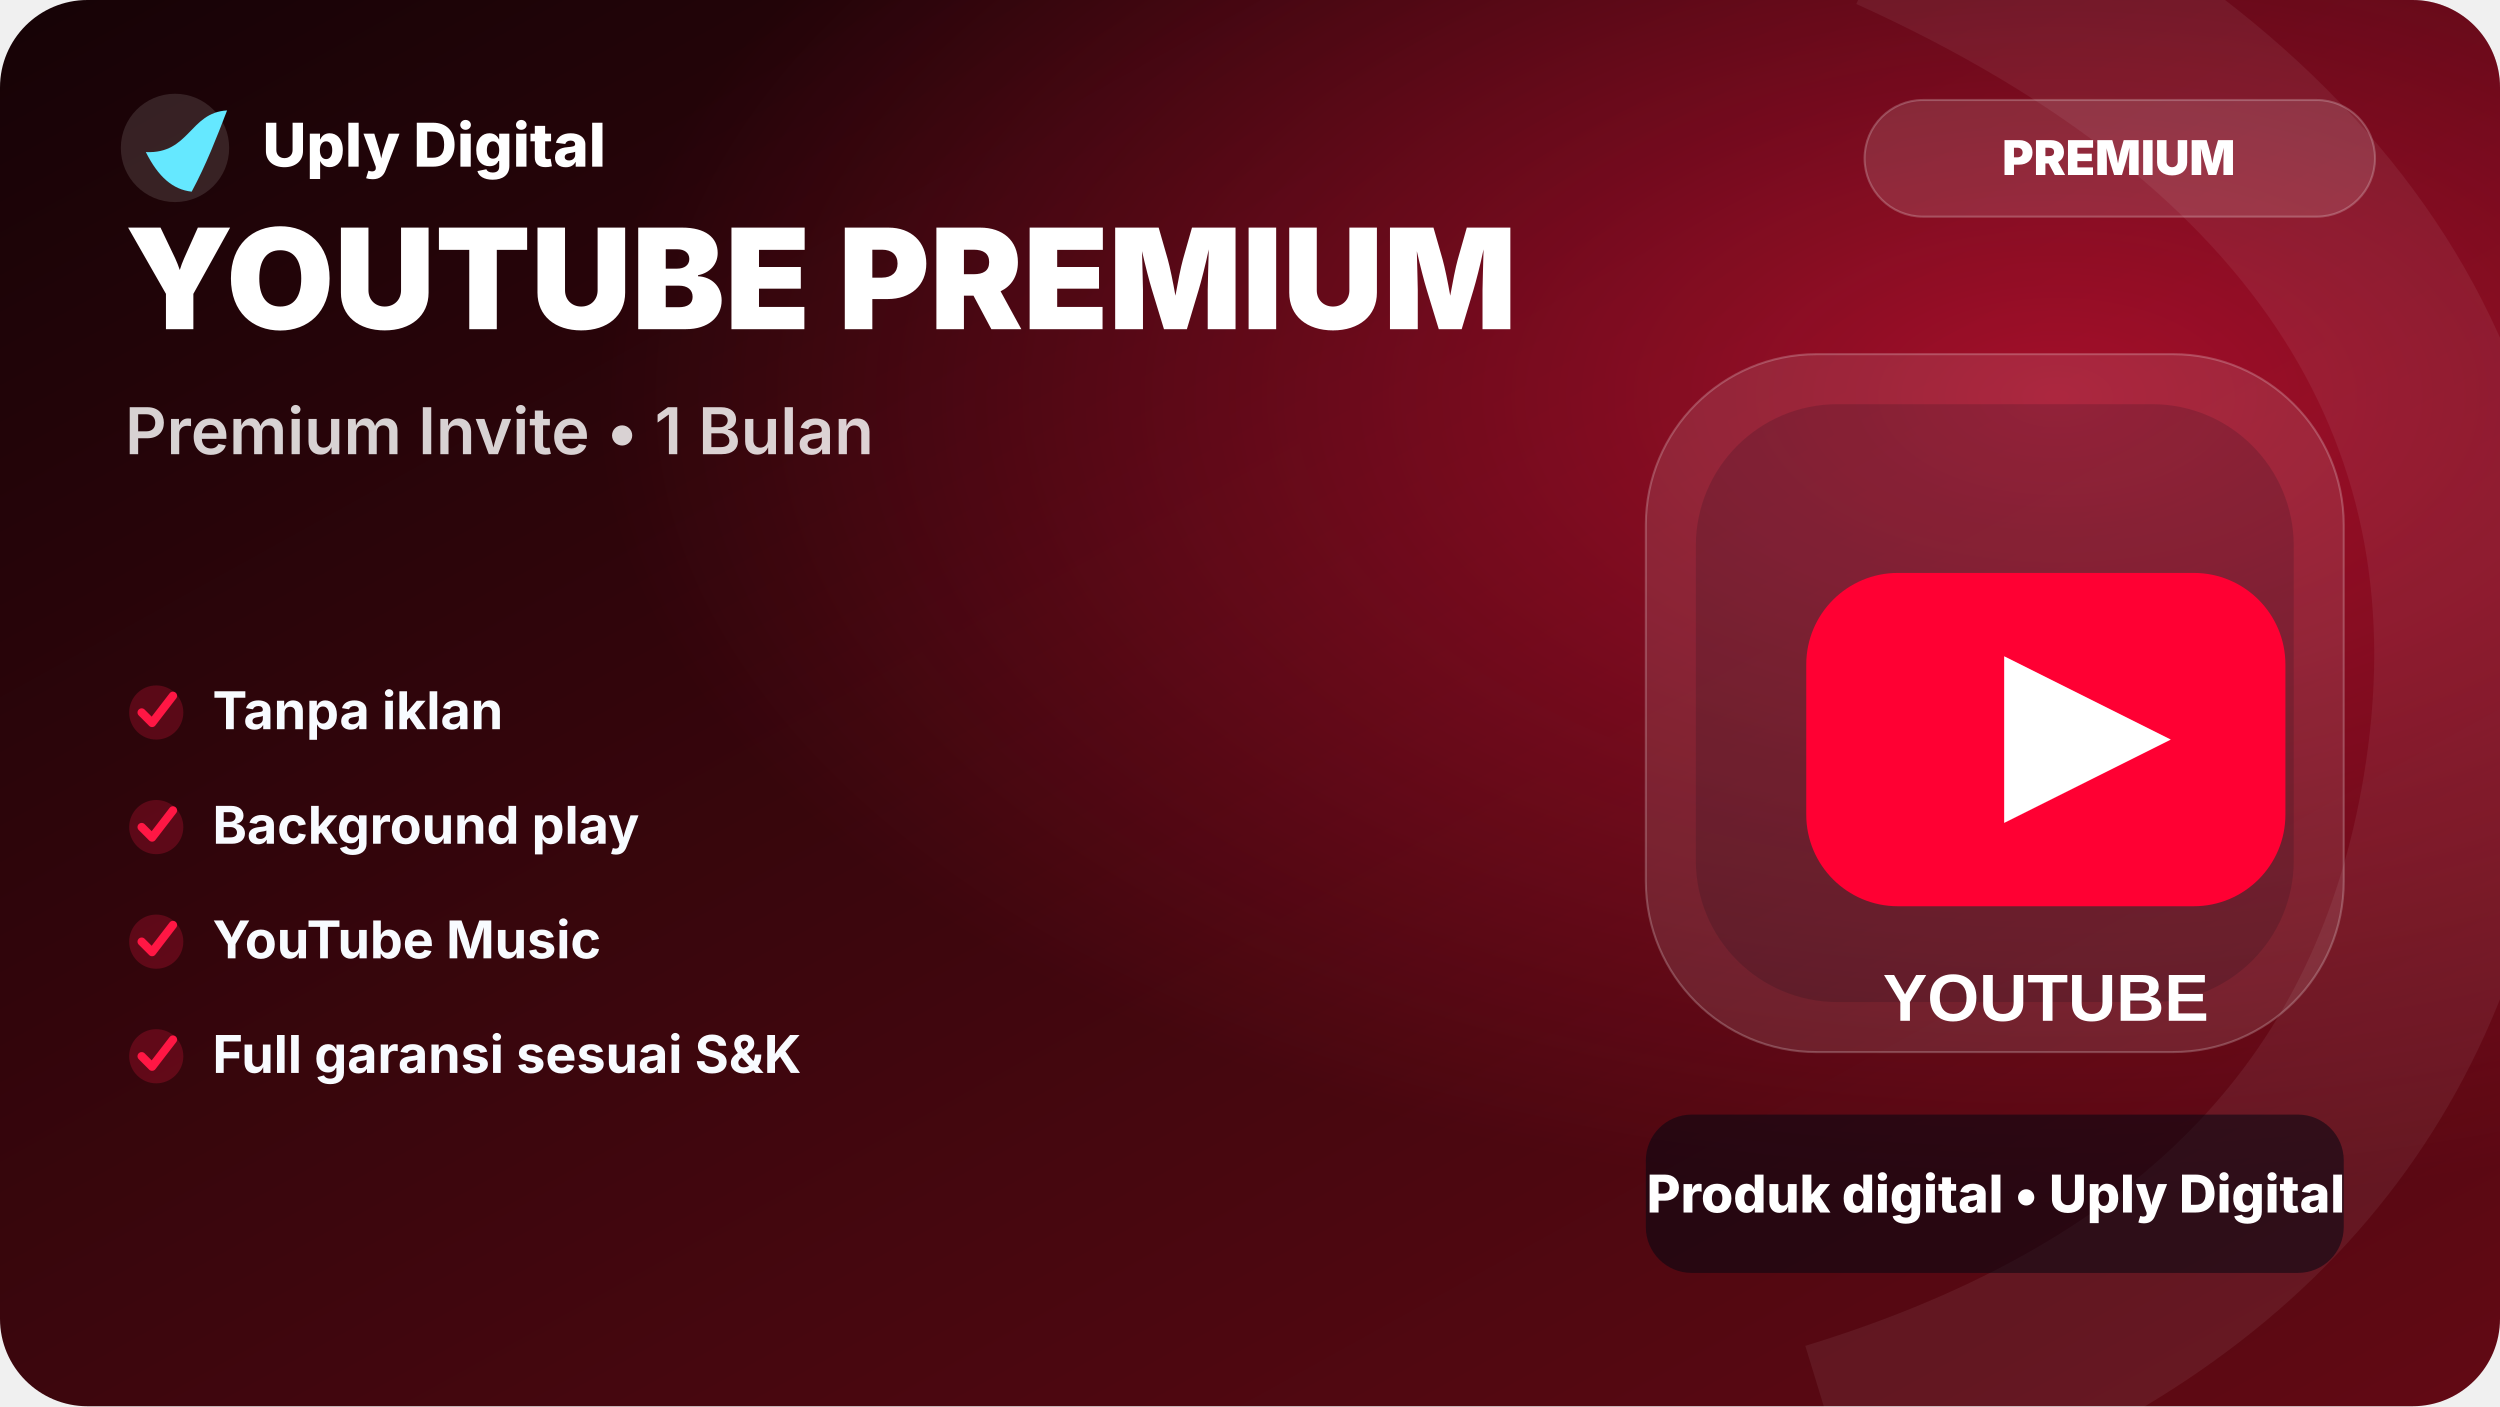
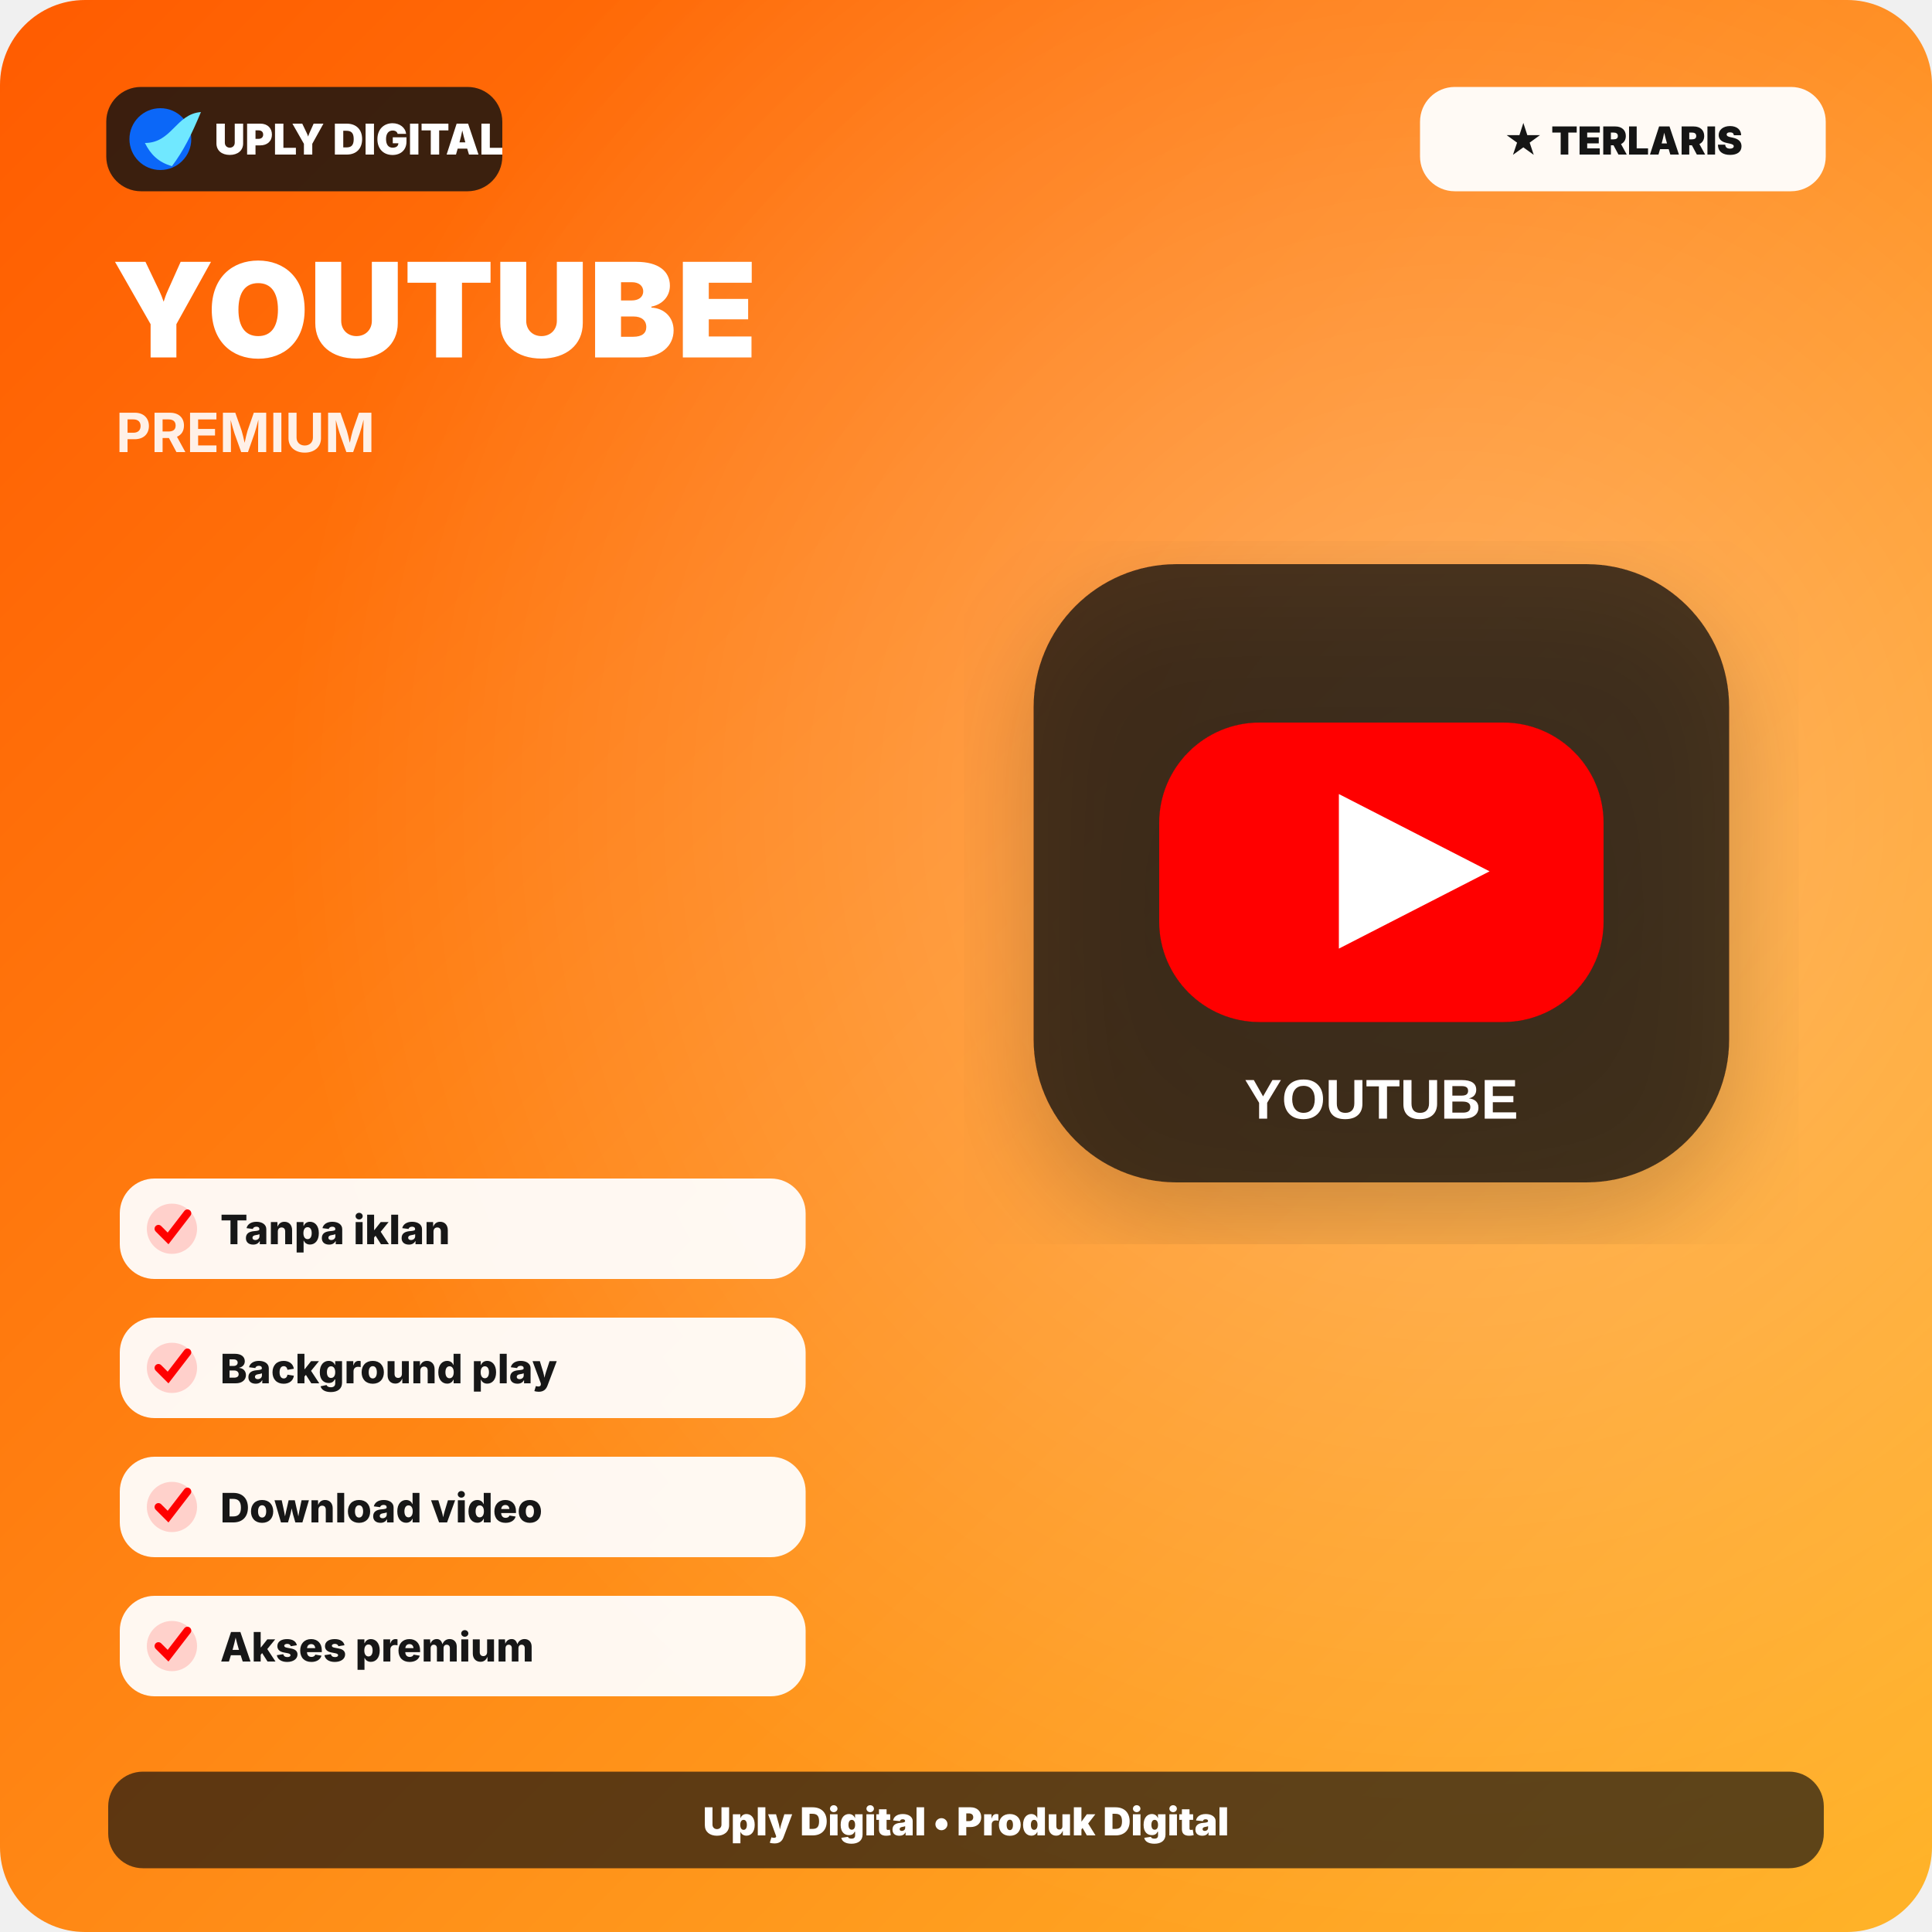
- <svg xmlns="http://www.w3.org/2000/svg" width="1200" height="675" viewBox="0 0 1200 675">
+ <svg xmlns="http://www.w3.org/2000/svg" width="1000" height="1000" viewBox="0 0 1000 1000">
  <defs>
    <linearGradient id="bg" x1="0" y1="0" x2="1" y2="1">
-       <stop stop-color="#160306" />
-       <stop offset="1" stop-color="#620914" />
+       <stop stop-color="#ff5b00" />
+       <stop offset="1" stop-color="#ffb429" />
    </linearGradient>
-     <radialGradient id="glow" cx=".82" cy=".28" r=".58">
-       <stop stop-color="#ff1744" stop-opacity=".52" />
-       <stop offset="1" stop-color="#ff1744" stop-opacity="0" />
+     <filter id="sh">
+       <feDropShadow dx="0" dy="20" stdDeviation="26" flood-color="#000" flood-opacity=".25" />
+     </filter>
+     <radialGradient id="glow" cx=".75" cy=".42" r=".6">
+       <stop stop-color="#fff" stop-opacity=".32" />
+       <stop offset="1" stop-color="#fff" stop-opacity="0" />
    </radialGradient>
-     <filter id="shadow">
-       <feDropShadow dx="0" dy="20" stdDeviation="24" flood-color="#000" flood-opacity=".3" />
-     </filter>
  </defs>
-   <rect width="1200" height="675" rx="42" fill="url(#bg)" />
-   <rect width="1200" height="675" rx="42" fill="url(#glow)" />
-   <path d="M910-40c210 95 300 240 270 420-25 150-120 255-300 310" fill="none" stroke="#fff" stroke-opacity=".065" stroke-width="92" />
-   <g transform="translate(58,45)">
-     <circle cx="26" cy="26" r="26" fill="#fff" fill-opacity=".12" />
-     <path d="M12 28c21 1 21-19 39-20-5 13-10 26-17 39-9-1-16-7-22-19z" fill="#65e8ff" />
-     <text x="68" y="35" font-family="Inter,Arial,sans-serif" font-size="29" font-weight="800" fill="#fff">Uply Digital</text>
+   <rect width="1000" height="1000" rx="44" fill="url(#bg)" />
+   <rect width="1000" height="1000" rx="44" fill="url(#glow)" />
+   <g transform="translate(55,45)">
+     <rect width="205" height="54" rx="18" fill="#101010" fill-opacity=".82" />
+     <circle cx="28" cy="27" r="16" fill="#0b67f8" />
+     <path d="M20 29c14 0 16-15 29-16-5 12-9 20-15 28-7-2-11-6-14-12z" fill="#70e8ff" />
+     <text x="56" y="35" font-family="Inter,Arial" font-size="22" font-weight="900" fill="#fff">UPLY DIGITAL</text>
  </g>
-   <g transform="translate(895,48)">
-     <rect width="245" height="56" rx="28" fill="#fff" fill-opacity=".12" stroke="#fff" stroke-opacity=".22" />
-     <text x="122" y="36" text-anchor="middle" font-family="Inter,Arial,sans-serif" font-size="23" font-weight="900" fill="#fff">PREMIUM</text>
+   <g transform="translate(735,45)">
+     <rect width="210" height="54" rx="18" fill="#fff" fill-opacity=".95" />
+     <text x="105" y="35" text-anchor="middle" font-family="Inter,Arial" font-size="20" font-weight="950" fill="#151515">★ TERLARIS</text>
  </g>
-   <g transform="translate(60,158)">
-     <text font-family="Inter,Arial,sans-serif" font-size="67" font-weight="900" fill="#fff">YOUTUBE PREMIUM</text>
-     <text y="60" font-family="Inter,Arial,sans-serif" font-size="31" font-weight="600" fill="#fff" opacity=".82">Premium Invite • 1 Bulan</text>
-   </g>
-   <g transform="translate(60,350)">
-     <circle cx="15" cy="-8" r="13" fill="#ff1744" fill-opacity=".22" />
-     <path d="M8 -8l5 5 10-13" fill="none" stroke="#ff1744" stroke-width="4" stroke-linecap="round" stroke-linejoin="round" />
-     <text x="42" y="0" font-family="Inter,Arial,sans-serif" font-size="25" font-weight="700" fill="#f8fbff">Tanpa iklan</text>
-   </g>
-   <g transform="translate(60,405)">
-     <circle cx="15" cy="-8" r="13" fill="#ff1744" fill-opacity=".22" />
-     <path d="M8 -8l5 5 10-13" fill="none" stroke="#ff1744" stroke-width="4" stroke-linecap="round" stroke-linejoin="round" />
-     <text x="42" y="0" font-family="Inter,Arial,sans-serif" font-size="25" font-weight="700" fill="#f8fbff">Background play</text>
-   </g>
-   <g transform="translate(60,460)">
-     <circle cx="15" cy="-8" r="13" fill="#ff1744" fill-opacity=".22" />
-     <path d="M8 -8l5 5 10-13" fill="none" stroke="#ff1744" stroke-width="4" stroke-linecap="round" stroke-linejoin="round" />
-     <text x="42" y="0" font-family="Inter,Arial,sans-serif" font-size="25" font-weight="700" fill="#f8fbff">YouTube Music</text>
-   </g>
-   <g transform="translate(60,515)">
-     <circle cx="15" cy="-8" r="13" fill="#ff1744" fill-opacity=".22" />
-     <path d="M8 -8l5 5 10-13" fill="none" stroke="#ff1744" stroke-width="4" stroke-linecap="round" stroke-linejoin="round" />
-     <text x="42" y="0" font-family="Inter,Arial,sans-serif" font-size="25" font-weight="700" fill="#f8fbff">Full garansi sesuai S&amp;K</text>
-   </g>
-   <g transform="translate(790,170)">
-     <rect width="335" height="335" rx="82" fill="#fff" fill-opacity=".1" stroke="#fff" stroke-opacity=".22" />
-     <rect x="24" y="24" width="287" height="287" rx="68" fill="#050914" fill-opacity=".15" />
-     <g transform="translate(42,70)">
-       <rect x="35" y="35" width="230" height="160" rx="44" fill="#ff0033" />
-       <path d="M130 75l80 40-80 40z" fill="#fff" />
-       <text x="150" y="250" text-anchor="middle" font-family="Arial,sans-serif" font-size="32" font-weight="900" fill="#fff">YOUTUBE</text>
+   <text x="58" y="185" font-family="Inter,Arial" font-size="68" font-weight="950" fill="#fff">YOUTUBE</text>
+   <text x="60" y="234" font-family="Inter,Arial" font-size="28" font-weight="750" fill="#fff" opacity=".9">PREMIUM</text>
+   <g filter="url(#sh)">
+     <g transform="translate(535,292)">
+       <rect width="360" height="320" rx="74" fill="#160a0b" fill-opacity=".75" />
+       <rect x="65" y="82" width="230" height="155" rx="52" fill="#ff0000" />
+       <path d="M158 119l78 40-78 40z" fill="#fff" />
+       <text x="180" y="287" text-anchor="middle" font-family="Arial" font-size="29" font-weight="900" fill="#fff">YOUTUBE</text>
    </g>
  </g>
-   <g transform="translate(790,535)">
-     <rect width="335" height="76" rx="22" fill="#020712" fill-opacity=".54" />
-     <text x="168" y="47" text-anchor="middle" font-family="Inter,Arial,sans-serif" font-size="25" font-weight="800" fill="#fff">Produk digital • Uply Digital</text>
+   <g transform="translate(62,610)">
+     <rect width="355" height="52" rx="18" fill="#fff" fill-opacity=".94" />
+     <circle cx="27" cy="26" r="13" fill="#ff0000" fill-opacity=".16" />
+     <path d="M20 26l5 5 10-13" fill="none" stroke="#ff0000" stroke-width="4" stroke-linecap="round" />
+     <text x="52" y="34" font-family="Inter,Arial" font-size="21" font-weight="800" fill="#171717">Tanpa iklan</text>
+   </g>
+   <g transform="translate(62,682)">
+     <rect width="355" height="52" rx="18" fill="#fff" fill-opacity=".94" />
+     <circle cx="27" cy="26" r="13" fill="#ff0000" fill-opacity=".16" />
+     <path d="M20 26l5 5 10-13" fill="none" stroke="#ff0000" stroke-width="4" stroke-linecap="round" />
+     <text x="52" y="34" font-family="Inter,Arial" font-size="21" font-weight="800" fill="#171717">Background play</text>
+   </g>
+   <g transform="translate(62,754)">
+     <rect width="355" height="52" rx="18" fill="#fff" fill-opacity=".94" />
+     <circle cx="27" cy="26" r="13" fill="#ff0000" fill-opacity=".16" />
+     <path d="M20 26l5 5 10-13" fill="none" stroke="#ff0000" stroke-width="4" stroke-linecap="round" />
+     <text x="52" y="34" font-family="Inter,Arial" font-size="21" font-weight="800" fill="#171717">Download video</text>
+   </g>
+   <g transform="translate(62,826)">
+     <rect width="355" height="52" rx="18" fill="#fff" fill-opacity=".94" />
+     <circle cx="27" cy="26" r="13" fill="#ff0000" fill-opacity=".16" />
+     <path d="M20 26l5 5 10-13" fill="none" stroke="#ff0000" stroke-width="4" stroke-linecap="round" />
+     <text x="52" y="34" font-family="Inter,Arial" font-size="21" font-weight="800" fill="#171717">Akses premium</text>
+   </g>
+   <g transform="translate(56,917)">
+     <rect width="888" height="50" rx="18" fill="#101010" fill-opacity=".67" />
+     <text x="444" y="33" text-anchor="middle" font-family="Inter,Arial" font-size="20" font-weight="850" fill="#fff">Uply Digital • Produk Digital</text>
  </g>
</svg>
